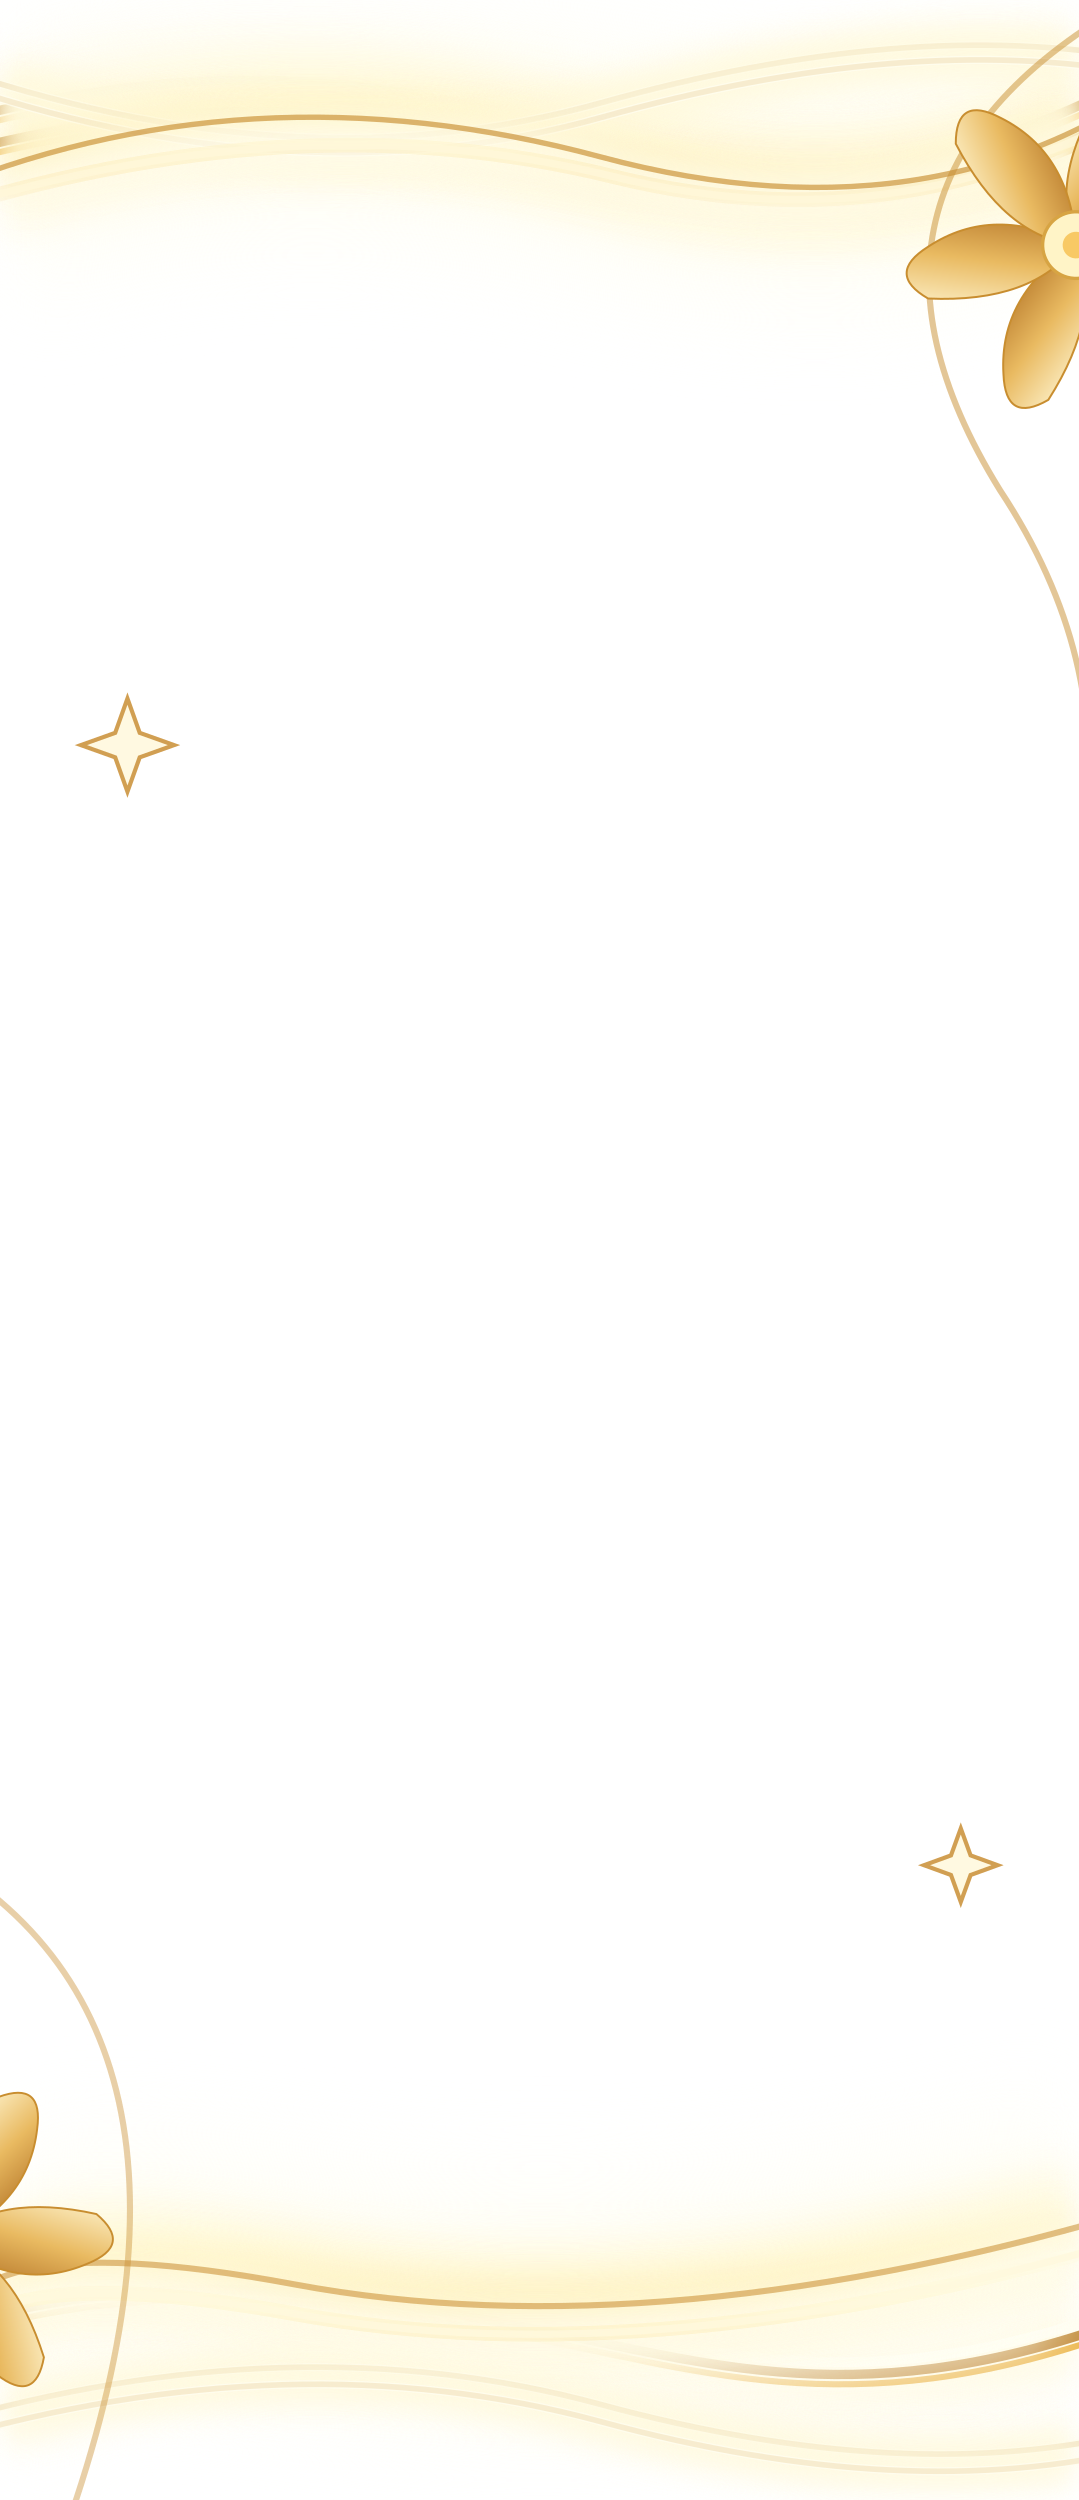
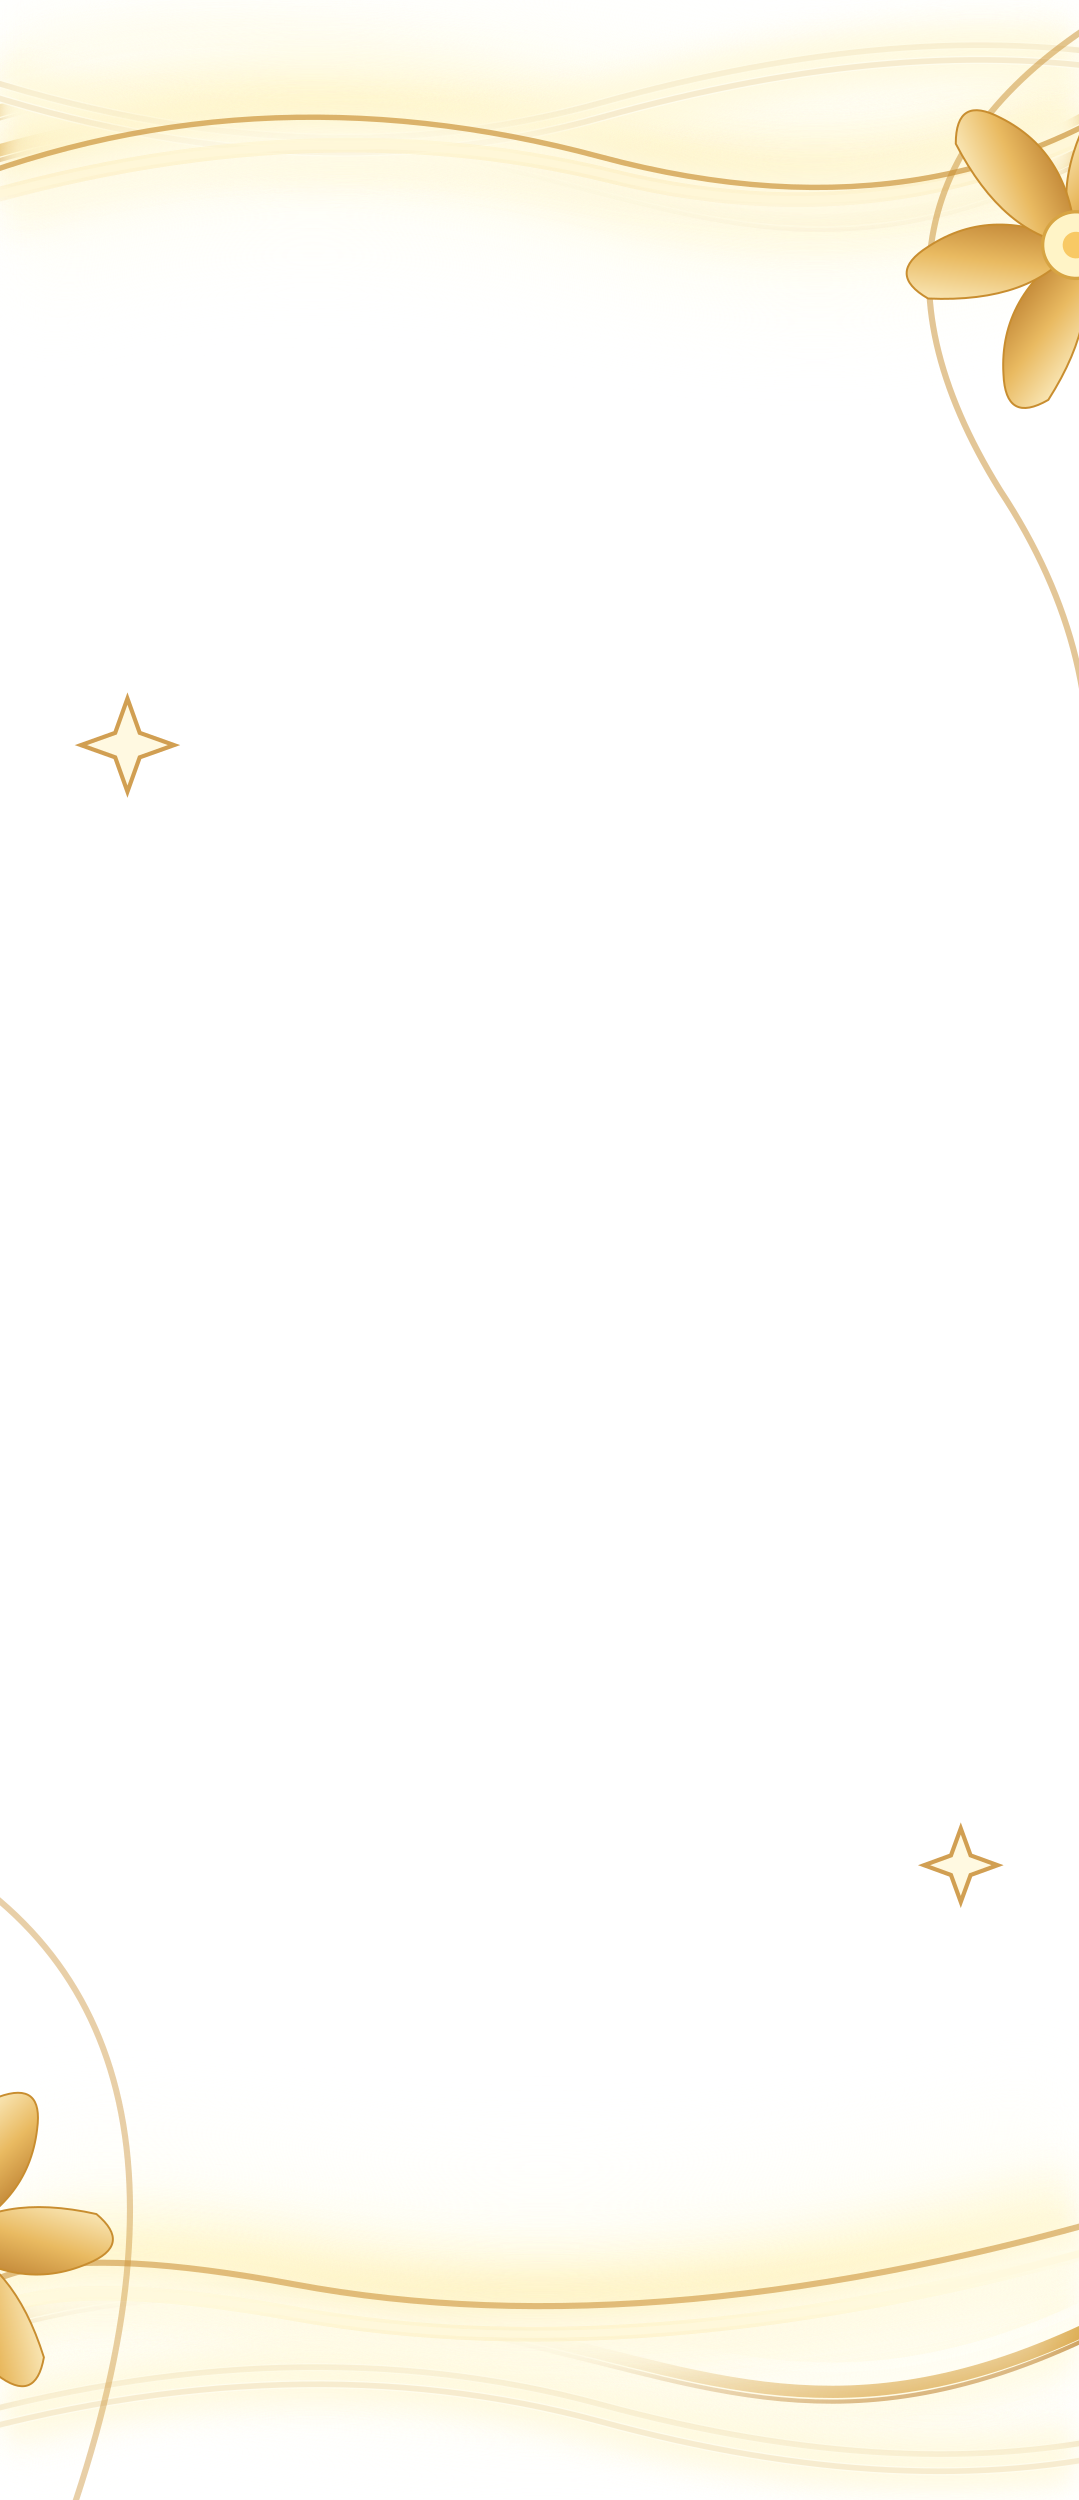
<svg xmlns="http://www.w3.org/2000/svg" width="440" height="1020" viewBox="0 0 440 1020">
  <defs>
    <linearGradient id="petal" x1="0" y1="0" x2="1" y2="1">
      <stop stop-color="#fff6d3" />
      <stop offset=".48" stop-color="#e9ba61" />
      <stop offset="1" stop-color="#ad6c21" />
    </linearGradient>
    <filter id="goldGlow" x="-35%" y="-250%" width="170%" height="600%" color-interpolation-filters="sRGB">
      <feGaussianBlur stdDeviation="7" />
    </filter>
    <linearGradient id="lightRibbon" x1="0" y1="0" x2="0" y2="1">
      <stop stop-color="#fffef2" stop-opacity=".95" />
      <stop offset=".48" stop-color="#fff6cc" stop-opacity=".8" />
      <stop offset="1" stop-color="#f5c75e" stop-opacity=".05" />
    </linearGradient>
    <filter id="wideSoftGlow" x="-40%" y="-450%" width="180%" height="1000%" color-interpolation-filters="sRGB">
      <feGaussianBlur stdDeviation="19" />
    </filter>
    <filter id="middleSoftGlow" x="-40%" y="-450%" width="180%" height="1000%" color-interpolation-filters="sRGB">
      <feGaussianBlur stdDeviation="9" />
    </filter>
    <linearGradient id="warmShimmer" x1="0" y1="0" x2="0" y2="1">
      <stop stop-color="#fffef6" stop-opacity=".99" />
      <stop offset=".38" stop-color="#fff7cb" stop-opacity=".96" />
      <stop offset="1" stop-color="#f9cb5c" stop-opacity=".12" />
    </linearGradient>
  </defs>
  <g id="bright-gold-ribbons" fill="none" stroke-linecap="round">
-     <path d="M-35 54 C70 24 140 29 218 49 S358 91 478 24" stroke="#fffdf5" stroke-width="42" opacity=".90" filter="url(#middleSoftGlow)" />
-     <path d="M-35 54 C70 24 140 29 218 49 S358 91 478 24" stroke="#fff8d4" stroke-width="19" opacity=".86" filter="url(#middleSoftGlow)" />
-     <path d="M-35 54 C70 24 140 29 218 49 S358 91 478 24" stroke="#b97b20" stroke-width="3.8" opacity=".96" />
-     <path d="M-35 54 C70 24 140 29 218 49 S358 91 478 24" stroke="#e9ad37" stroke-width="2.5" opacity=".96" transform="translate(0 4)" />
-     <path d="M-35 54 C70 24 140 29 218 49 S358 91 478 24" stroke="#fffef2" stroke-width="4" opacity=".98" transform="translate(0 -5)" />
-     <path d="M-35 67 C70 37 145 42 218 60 S360 101 478 38" stroke="#fffdf5" stroke-width="42" opacity=".90" filter="url(#middleSoftGlow)" />
-     <path d="M-35 67 C70 37 145 42 218 60 S360 101 478 38" stroke="#fff8d4" stroke-width="19" opacity=".86" filter="url(#middleSoftGlow)" />
-     <path d="M-35 67 C70 37 145 42 218 60 S360 101 478 38" stroke="#b97b20" stroke-width="3.8" opacity=".96" />
-     <path d="M-35 67 C70 37 145 42 218 60 S360 101 478 38" stroke="#e9ad37" stroke-width="2.5" opacity=".96" transform="translate(0 4)" />
-     <path d="M-35 67 C70 37 145 42 218 60 S360 101 478 38" stroke="#fffef2" stroke-width="4" opacity=".98" transform="translate(0 -5)" />
-     <path d="M-35 954 C65 920 150 937 222 951 S360 988 478 939" stroke="#fffdf5" stroke-width="42" opacity=".90" filter="url(#middleSoftGlow)" />
-     <path d="M-35 954 C65 920 150 937 222 951 S360 988 478 939" stroke="#fff8d4" stroke-width="19" opacity=".86" filter="url(#middleSoftGlow)" />
-     <path d="M-35 954 C65 920 150 937 222 951 S360 988 478 939" stroke="#b97b20" stroke-width="3.8" opacity=".96" />
-     <path d="M-35 954 C65 920 150 937 222 951 S360 988 478 939" stroke="#e9ad37" stroke-width="2.5" opacity=".96" transform="translate(0 4)" />
-     <path d="M-35 954 C65 920 150 937 222 951 S360 988 478 939" stroke="#fffef2" stroke-width="4" opacity=".98" transform="translate(0 -5)" />
+     <path d="M-35 52 C80 8 137 30 228 51 S368 94 478 22" stroke="#fffef6" stroke-width="58" opacity=".95" filter="url(#middleSoftGlow)" />
+     <path d="M-35 52 C80 8 137 30 228 51 S368 94 478 22" stroke="#fff8d5" stroke-width="29" opacity=".92" filter="url(#goldGlow)" />
+     <path d="M-35 52 C80 8 137 30 228 51 S368 94 478 22" stroke="#fffdf2" stroke-width="12" opacity=".95" />
+     <path d="M-35 52 C80 8 137 30 228 51 S368 94 478 22" stroke="#d59a2e" stroke-width="5" opacity=".97" transform="translate(0 5)" />
+     <path d="M-35 52 C80 8 137 30 228 51 S368 94 478 22" stroke="#fffef7" stroke-width="4" opacity=".99" transform="translate(0 -5)" />
+     <path d="M-35 52 C80 8 137 30 228 51 S368 94 478 22" stroke="#b9781e" stroke-width="1.7" opacity=".8" transform="translate(0 9)" />
+     <path d="M-35 68 C75 26 148 45 226 65 S364 107 478 37" stroke="#fffef6" stroke-width="58" opacity=".95" filter="url(#middleSoftGlow)" />
+     <path d="M-35 68 C75 26 148 45 226 65 S364 107 478 37" stroke="#fff8d5" stroke-width="29" opacity=".92" filter="url(#goldGlow)" />
+     <path d="M-35 68 C75 26 148 45 226 65 S364 107 478 37" stroke="#fffdf2" stroke-width="12" opacity=".95" />
+     <path d="M-35 68 C75 26 148 45 226 65 S364 107 478 37" stroke="#d59a2e" stroke-width="5" opacity=".97" transform="translate(0 5)" />
+     <path d="M-35 68 C75 26 148 45 226 65 S364 107 478 37" stroke="#fffef7" stroke-width="4" opacity=".99" transform="translate(0 -5)" />
+     <path d="M-35 68 C75 26 148 45 226 65 S364 107 478 37" stroke="#b9781e" stroke-width="1.7" opacity=".8" transform="translate(0 9)" />
+     <path d="M-35 953 C76 911 150 932 228 951 S365 993 478 927" stroke="#fffef6" stroke-width="58" opacity=".95" filter="url(#middleSoftGlow)" />
+     <path d="M-35 953 C76 911 150 932 228 951 S365 993 478 927" stroke="#fff8d5" stroke-width="29" opacity=".92" filter="url(#goldGlow)" />
+     <path d="M-35 953 C76 911 150 932 228 951 S365 993 478 927" stroke="#fffdf2" stroke-width="12" opacity=".95" />
+     <path d="M-35 953 C76 911 150 932 228 951 S365 993 478 927" stroke="#d59a2e" stroke-width="5" opacity=".97" transform="translate(0 5)" />
+     <path d="M-35 953 C76 911 150 932 228 951 S365 993 478 927" stroke="#fffef7" stroke-width="4" opacity=".99" transform="translate(0 -5)" />
+     <path d="M-35 953 C76 911 150 932 228 951 S365 993 478 927" stroke="#b9781e" stroke-width="1.7" opacity=".8" transform="translate(0 9)" />
  </g>
  <g fill="none" stroke-linecap="round">
    <path d="M-30 80 Q100 25 245 64 T490 20" stroke="#fffef5" stroke-width="95" opacity=".86" filter="url(#wideSoftGlow)" />
    <path d="M-30 80 Q100 25 245 64 T490 20" stroke="#fff9d9" stroke-width="48" opacity=".83" filter="url(#middleSoftGlow)" />
    <path d="M-30 80 Q100 25 245 64 T490 20" stroke="url(#warmShimmer)" stroke-width="20" opacity=".68" filter="url(#middleSoftGlow)" />
    <path d="M470 900 Q270 960 120 932 T-20 965" stroke="#fffef5" stroke-width="95" opacity=".84" filter="url(#wideSoftGlow)" />
    <path d="M470 900 Q270 960 120 932 T-20 965" stroke="#fff9d9" stroke-width="48" opacity=".82" filter="url(#middleSoftGlow)" />
    <path d="M470 900 Q270 960 120 932 T-20 965" stroke="url(#warmShimmer)" stroke-width="20" opacity=".68" filter="url(#middleSoftGlow)" />
  </g>
  <g fill="none" stroke-linecap="round">
    <path d="M-25 26 Q120 77 245 42 T465 24" stroke="#fff9db" stroke-width="17" opacity=".74" filter="url(#goldGlow)" />
    <path d="M-25 26 Q120 77 245 42 T465 24" stroke="#c58b2b" stroke-width="2.3" opacity=".7" />
    <path d="M-25 26 Q120 77 245 42 T465 24" stroke="#fffdf0" stroke-width="3.4" opacity=".73" />
    <path d="M-25 32 Q120 83 245 48 T465 30" stroke="#fff9db" stroke-width="17" opacity=".74" filter="url(#goldGlow)" />
    <path d="M-25 32 Q120 83 245 48 T465 30" stroke="#d6a24a" stroke-width="2.3" opacity=".7" />
    <path d="M-25 32 Q120 83 245 48 T465 30" stroke="#fffdf0" stroke-width="3.4" opacity=".73" />
    <path d="M-25 989 Q120 947 245 981 T465 992" stroke="#fff9db" stroke-width="17" opacity=".74" filter="url(#goldGlow)" />
    <path d="M-25 989 Q120 947 245 981 T465 992" stroke="#c58b2b" stroke-width="2.3" opacity=".7" />
    <path d="M-25 989 Q120 947 245 981 T465 992" stroke="#fffdf0" stroke-width="3.4" opacity=".73" />
    <path d="M-25 996 Q120 954 245 988 T465 999" stroke="#fff9db" stroke-width="17" opacity=".74" filter="url(#goldGlow)" />
    <path d="M-25 996 Q120 954 245 988 T465 999" stroke="#d6a24a" stroke-width="2.3" opacity=".7" />
    <path d="M-25 996 Q120 954 245 988 T465 999" stroke="#fffdf0" stroke-width="3.4" opacity=".73" />
    <path d="M-30 80 Q100 25 245 64 T490 20" stroke="#fff1ba" stroke-width="13" opacity=".58" filter="url(#goldGlow)" />
    <path d="M-30 88 Q120 40 250 72 T490 28" stroke="#fffdf0" stroke-width="19" opacity=".74" filter="url(#goldGlow)" />
    <path d="M470 900 Q270 960 120 932 T-20 965" stroke="#fff1ba" stroke-width="13" opacity=".58" filter="url(#goldGlow)" />
    <path d="M470 911 Q270 971 120 944 T-20 977" stroke="#fffdf0" stroke-width="19" opacity=".74" filter="url(#goldGlow)" />
    <path d="M-30 88 Q120 40 250 72 T490 28" stroke="url(#lightRibbon)" stroke-width="6" opacity=".62" />
    <path d="M470 911 Q270 971 120 944 T-20 977" stroke="url(#lightRibbon)" stroke-width="6" opacity=".62" />
    <path d="M-30 80 Q100 25 245 64 T490 20" stroke="#c88d2f" stroke-width="2.2" opacity=".65" />
    <path d="M-30 88 Q120 40 250 72 T490 28" stroke="#fff8d9" stroke-width="3" opacity=".8" />
    <path d="M470 900 Q270 960 120 932 T-20 965" stroke="#c88d2f" stroke-width="2.5" opacity=".55" />
    <path d="M470 911 Q270 971 120 944 T-20 977" stroke="#fff9dd" stroke-width="3" opacity=".8" />
    <path d="M462 0 Q330 74 408 200 Q453 268 442 340" stroke="#c88d2f" stroke-width="2.5" opacity=".5" />
    <path d="M-40 750 Q105 820 24 1040" stroke="#c88d2f" stroke-width="2.5" opacity=".42" />
  </g>
  <g transform="translate(439 100) rotate(15) scale(0.68)">
    <g fill="url(#petal)" stroke="#c88d2f" stroke-width="1.2">
      <path d="M0 0 Q-27 -34 -8 -94 Q13 -115 22 -86 Q37 -41 0 0Z" transform="rotate(0)" />
      <path d="M0 0 Q-27 -34 -8 -94 Q13 -115 22 -86 Q37 -41 0 0Z" transform="rotate(60)" />
      <path d="M0 0 Q-27 -34 -8 -94 Q13 -115 22 -86 Q37 -41 0 0Z" transform="rotate(120)" />
      <path d="M0 0 Q-27 -34 -8 -94 Q13 -115 22 -86 Q37 -41 0 0Z" transform="rotate(180)" />
      <path d="M0 0 Q-27 -34 -8 -94 Q13 -115 22 -86 Q37 -41 0 0Z" transform="rotate(240)" />
      <path d="M0 0 Q-27 -34 -8 -94 Q13 -115 22 -86 Q37 -41 0 0Z" transform="rotate(300)" />
    </g>
    <circle r="20" fill="#fff4c7" stroke="#d7a443" stroke-width="2" />
    <circle r="8" fill="#f8c965" />
  </g>
  <g transform="translate(-22 914) rotate(-35) scale(0.66)">
    <g fill="url(#petal)" stroke="#c88d2f" stroke-width="1.2">
      <path d="M0 0 Q-27 -34 -8 -94 Q13 -115 22 -86 Q37 -41 0 0Z" transform="rotate(0)" />
      <path d="M0 0 Q-27 -34 -8 -94 Q13 -115 22 -86 Q37 -41 0 0Z" transform="rotate(60)" />
      <path d="M0 0 Q-27 -34 -8 -94 Q13 -115 22 -86 Q37 -41 0 0Z" transform="rotate(120)" />
      <path d="M0 0 Q-27 -34 -8 -94 Q13 -115 22 -86 Q37 -41 0 0Z" transform="rotate(180)" />
      <path d="M0 0 Q-27 -34 -8 -94 Q13 -115 22 -86 Q37 -41 0 0Z" transform="rotate(240)" />
      <path d="M0 0 Q-27 -34 -8 -94 Q13 -115 22 -86 Q37 -41 0 0Z" transform="rotate(300)" />
    </g>
    <circle r="20" fill="#fff4c7" stroke="#d7a443" stroke-width="2" />
    <circle r="8" fill="#f8c965" />
  </g>
  <g fill="#fff8dc" stroke="#c98e34" stroke-width="1.7" opacity=".85">
    <path d="M52 285 l5 14 14 5-14 5-5 14-5-14-14-5 14-5Z" />
    <path d="M392 746 l4 11 11 4-11 4-4 11-4-11-11-4 11-4Z" />
  </g>
</svg>
